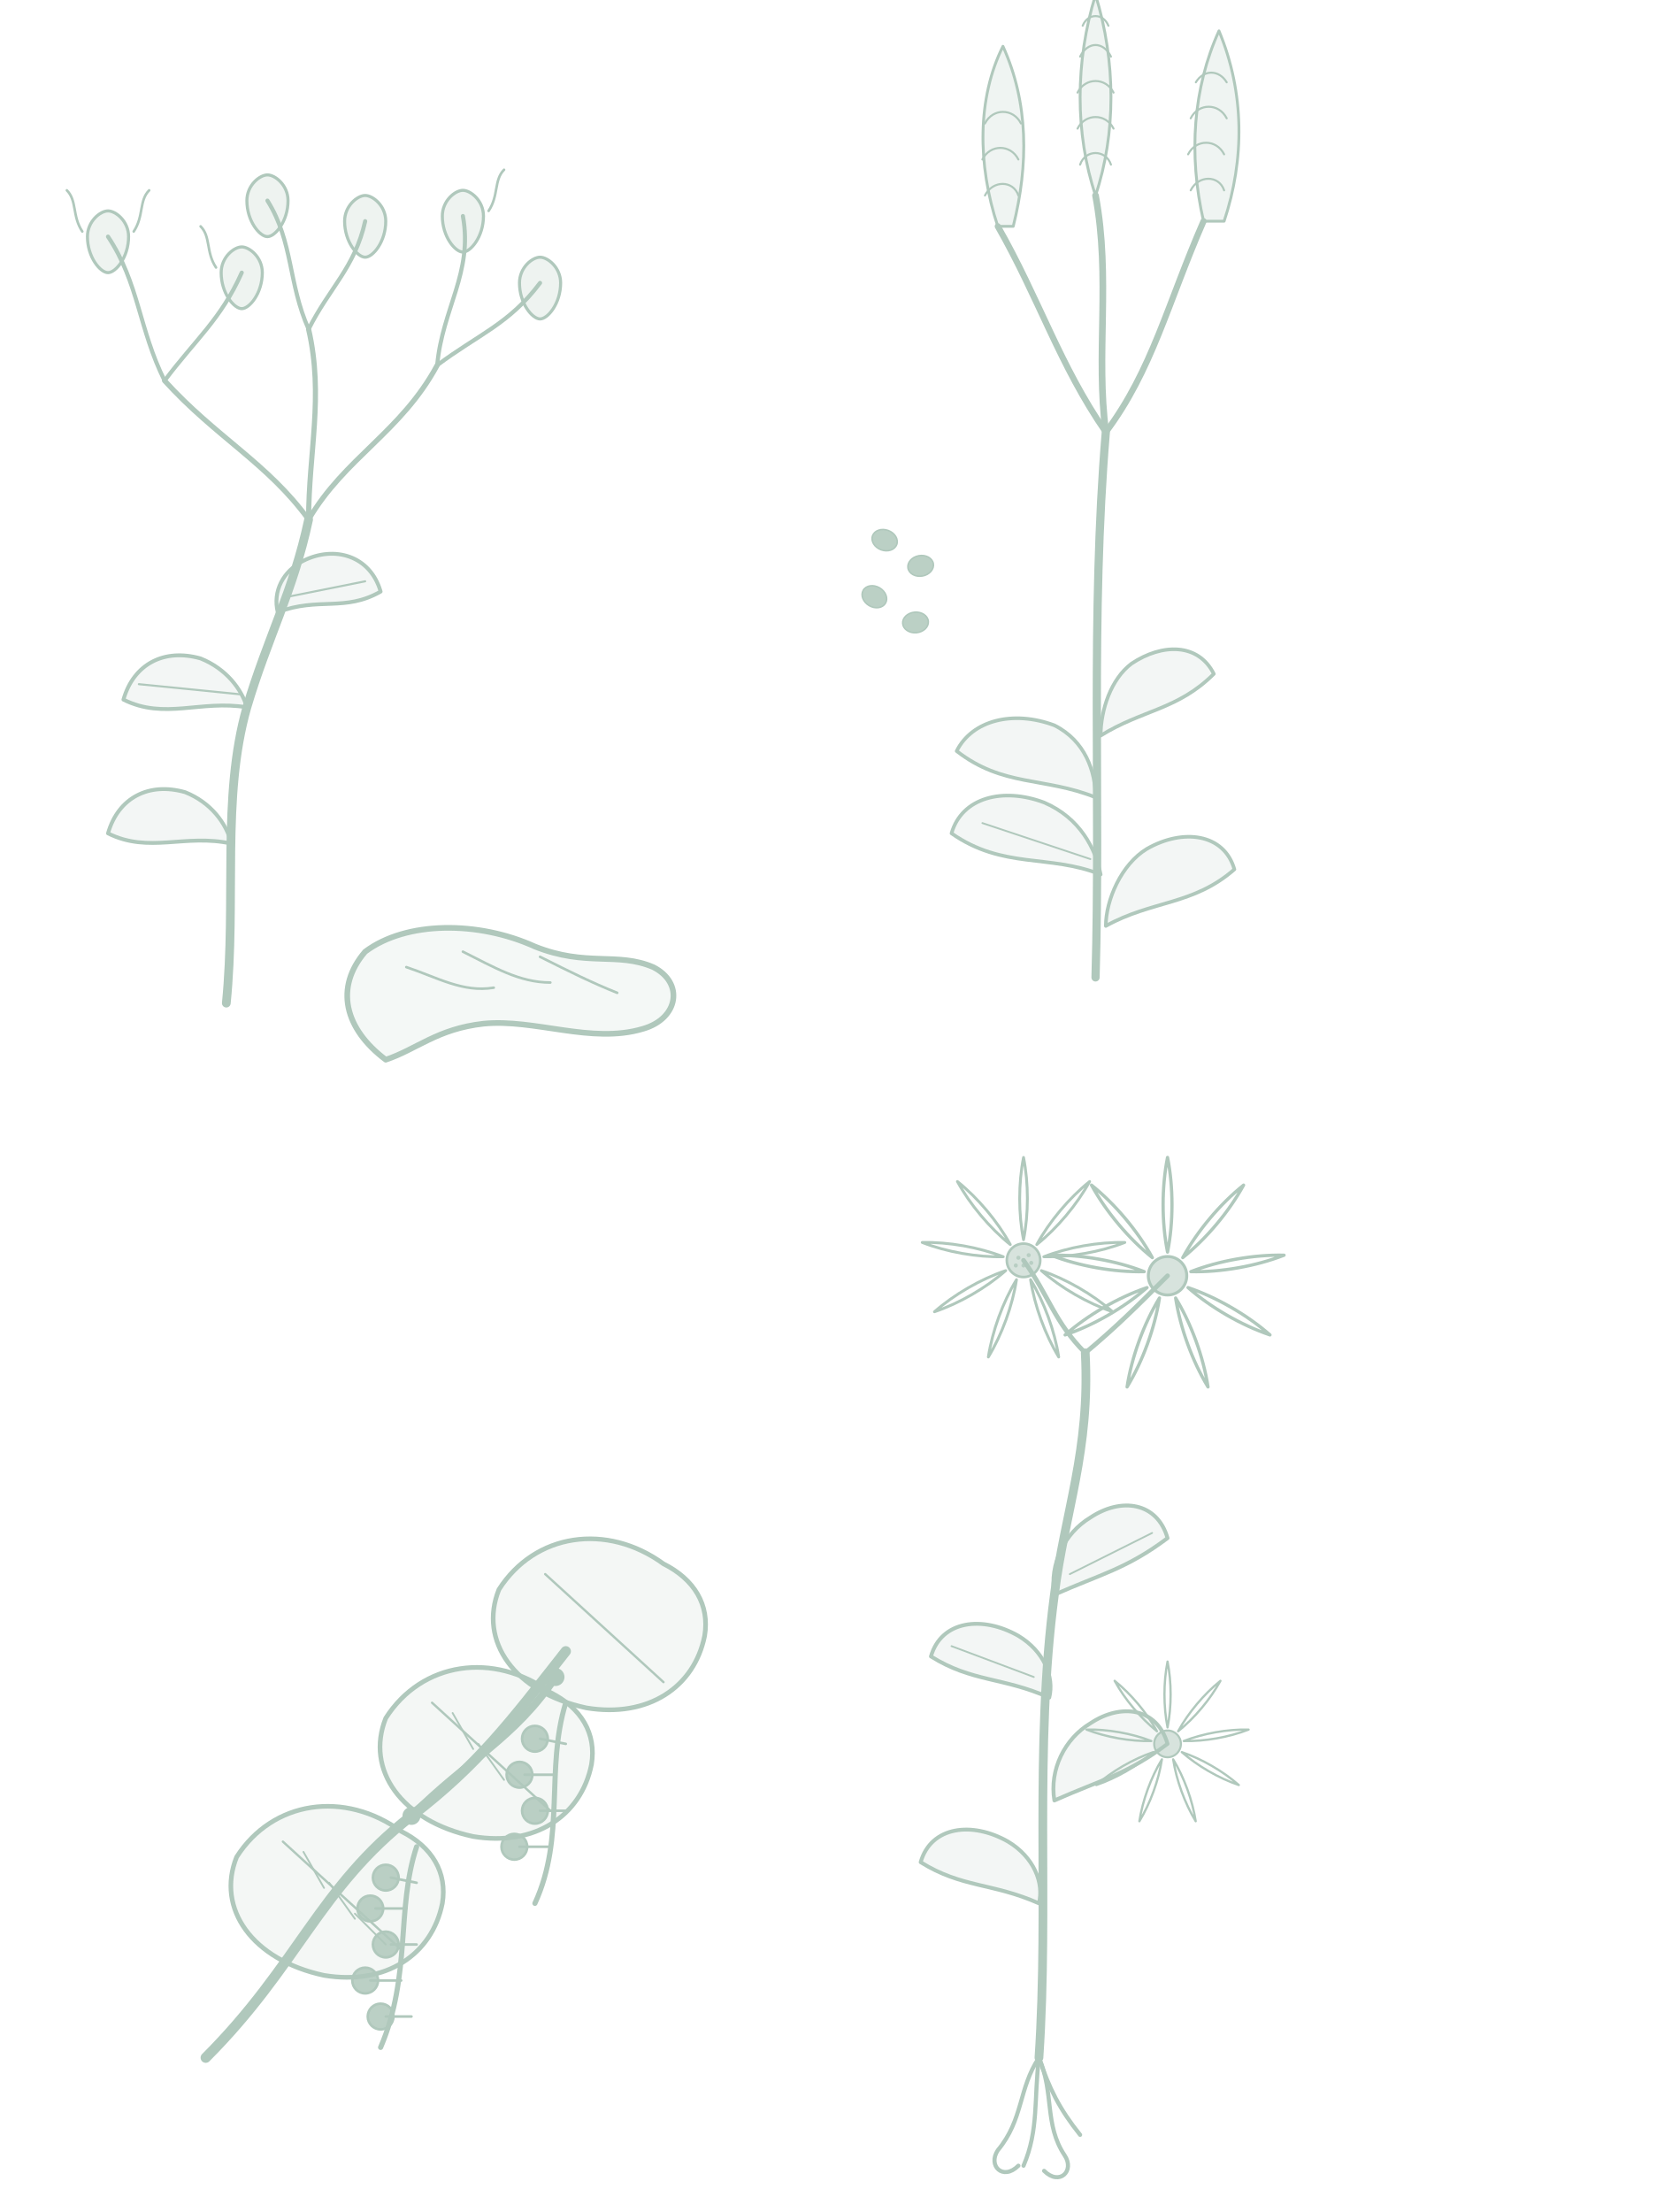
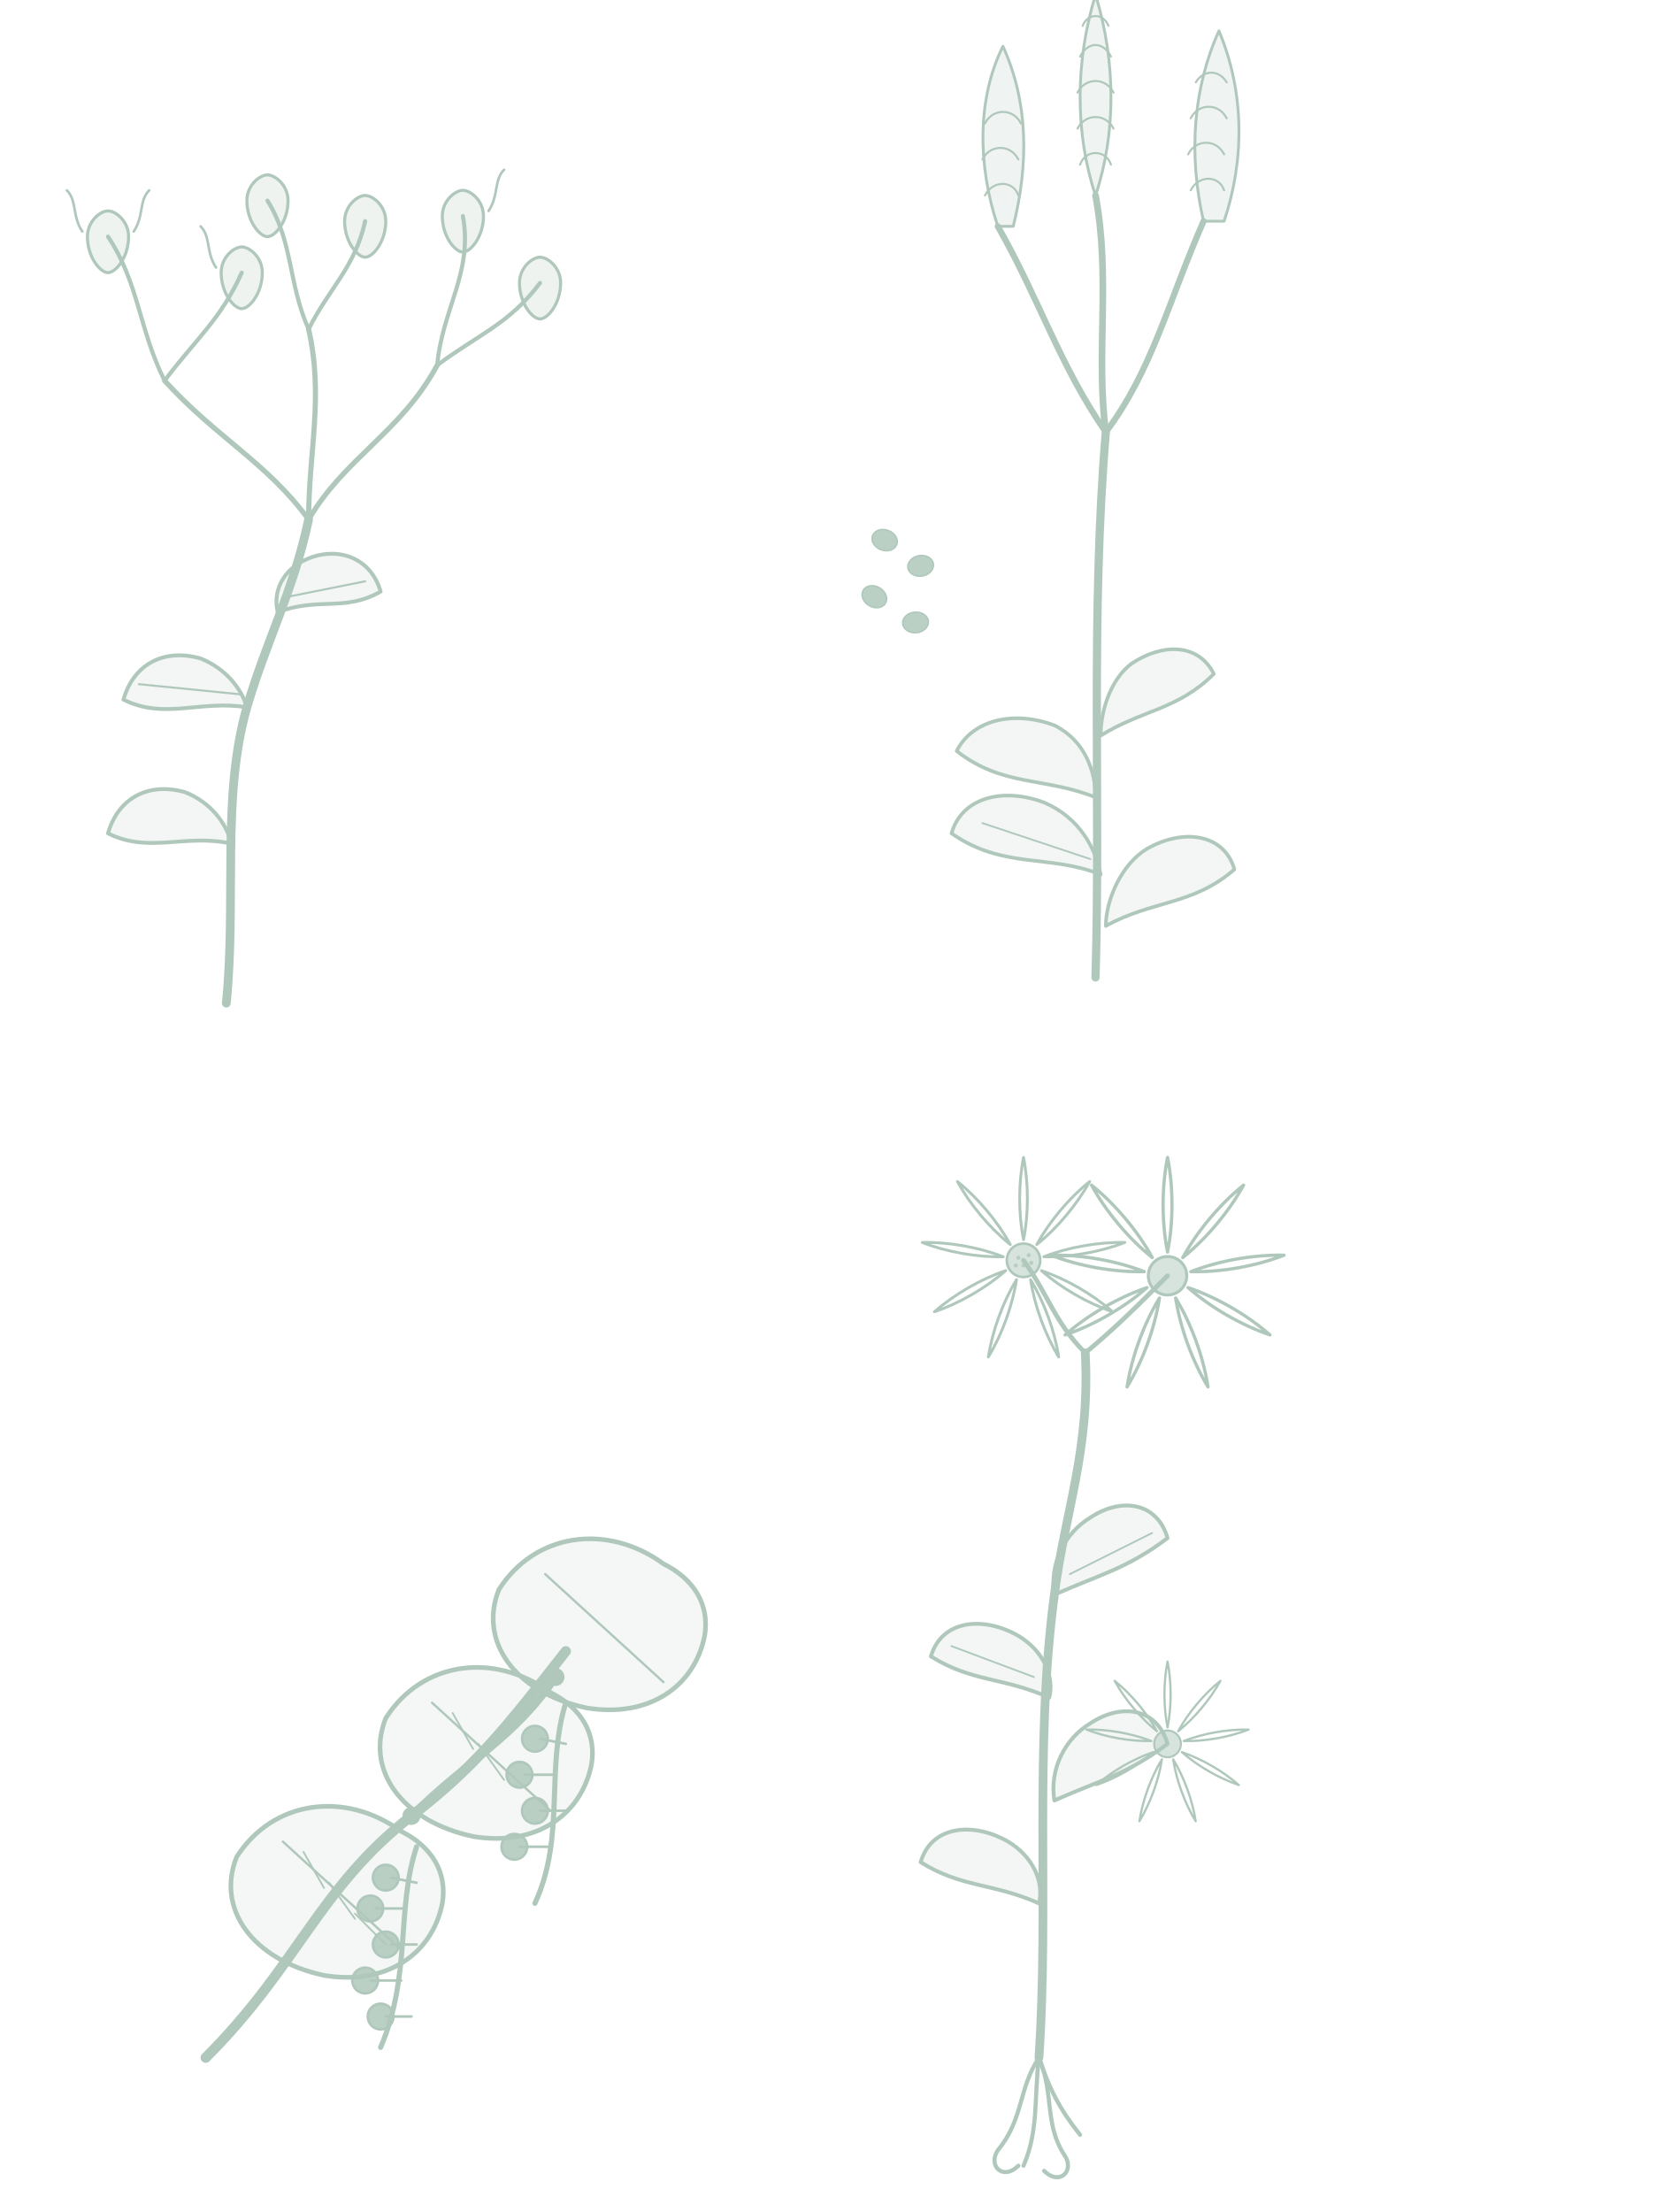
<svg xmlns="http://www.w3.org/2000/svg" viewBox="0 -60 650 860" width="650" height="860">
  <g fill="none" stroke="#2f6f4f" stroke-linecap="round" stroke-linejoin="round" opacity="0.38">
    <g transform="translate(30,10)">
      <path d="M58 320 C62 280 56 240 66 205 C74 178 84 160 90 132" stroke-width="3.4" />
      <g stroke-width="1.5">
        <path d="M66 205 C48 202 34 210 18 202 C22 188 34 182 48 186 C58 190 64 198 66 205 Z" fill="#2f6f4f" fill-opacity="0.16" />
        <path d="M64 200 L24 196" stroke-width="0.8" />
        <path d="M78 168 C94 162 104 168 118 160 C114 146 100 142 88 148 C80 152 76 160 78 168 Z" fill="#2f6f4f" fill-opacity="0.16" />
        <path d="M82 162 L112 156" stroke-width="0.8" />
        <path d="M60 258 C42 254 28 262 12 254 C16 240 28 234 42 238 C52 242 58 250 60 258 Z" fill="#2f6f4f" fill-opacity="0.16" />
      </g>
      <path d="M90 132 C74 110 54 100 34 78" stroke-width="2" />
      <path d="M90 132 C104 108 126 98 140 72" stroke-width="2" />
      <path d="M90 132 C90 106 96 84 90 58" stroke-width="2" />
      <path d="M34 78 C24 58 24 40 12 22" stroke-width="1.6" />
      <path d="M34 78 C46 62 56 54 64 36" stroke-width="1.6" />
      <path d="M140 72 C142 50 154 36 150 14" stroke-width="1.6" />
      <path d="M140 72 C156 60 168 56 180 40" stroke-width="1.6" />
      <path d="M90 58 C82 40 84 24 74 8" stroke-width="1.6" />
      <path d="M90 58 C98 42 108 34 112 16" stroke-width="1.6" />
      <g stroke-width="1.2">
        <g transform="translate(12,22)">
          <path d="M-8 0 C-8 8 -3 14 0 14 C3 14 8 8 8 0 C8 -6 3 -10 0 -10 C-3 -10 -8 -6 -8 0 Z" fill="#2f6f4f" fill-opacity="0.22" />
          <path d="M-10 -2 C-14 -8 -12 -14 -16 -18" stroke-width="1" />
          <path d="M10 -2 C14 -8 12 -14 16 -18" stroke-width="1" />
        </g>
        <g transform="translate(64,36)">
          <path d="M-8 0 C-8 8 -3 14 0 14 C3 14 8 8 8 0 C8 -6 3 -10 0 -10 C-3 -10 -8 -6 -8 0 Z" fill="#2f6f4f" fill-opacity="0.22" />
          <path d="M-10 -2 C-14 -8 -12 -14 -16 -18" stroke-width="1" />
        </g>
        <g transform="translate(150,14)">
          <path d="M-8 0 C-8 8 -3 14 0 14 C3 14 8 8 8 0 C8 -6 3 -10 0 -10 C-3 -10 -8 -6 -8 0 Z" fill="#2f6f4f" fill-opacity="0.22" />
          <path d="M10 -2 C14 -8 12 -14 16 -18" stroke-width="1" />
        </g>
        <g transform="translate(180,40)">
          <path d="M-8 0 C-8 8 -3 14 0 14 C3 14 8 8 8 0 C8 -6 3 -10 0 -10 C-3 -10 -8 -6 -8 0 Z" fill="#2f6f4f" fill-opacity="0.22" />
        </g>
        <g transform="translate(74,8)">
          <path d="M-8 0 C-8 8 -3 14 0 14 C3 14 8 8 8 0 C8 -6 3 -10 0 -10 C-3 -10 -8 -6 -8 0 Z" fill="#2f6f4f" fill-opacity="0.22" />
        </g>
        <g transform="translate(112,16)">
          <path d="M-8 0 C-8 8 -3 14 0 14 C3 14 8 8 8 0 C8 -6 3 -10 0 -10 C-3 -10 -8 -6 -8 0 Z" fill="#2f6f4f" fill-opacity="0.22" />
        </g>
-       </g>
-       <g stroke-width="2.2">
-         <path d="M120 342 C104 330 100 314 112 300 C128 288 156 288 178 298                  C198 306 210 300 224 306 C236 312 234 326 220 330                  C200 336 178 326 158 328 C140 330 132 338 120 342 Z" fill="#2f6f4f" fill-opacity="0.14" />
-         <path d="M128 306 C140 310 150 316 162 314" stroke-width="1" />
-         <path d="M150 300 C162 306 172 312 184 312" stroke-width="1" />
-         <path d="M180 302 C192 308 200 312 210 316" stroke-width="1" />
      </g>
    </g>
    <g transform="translate(380,0)">
      <path d="M46 320 C48 250 44 180 50 108" stroke-width="3.2" />
      <path d="M50 108 C46 78 52 48 46 16" stroke-width="2.6" />
      <path d="M50 108 C68 84 74 58 88 26" stroke-width="2.4" />
      <path d="M50 108 C32 82 24 56 8 28" stroke-width="2.4" />
      <g stroke-width="1.4">
        <path d="M48 280 C28 272 10 278 -10 264 C-6 250 10 246 26 252 C40 258 46 270 48 280 Z" fill="#2f6f4f" fill-opacity="0.16" />
        <path d="M44 274 L2 260" stroke-width="0.7" />
        <path d="M46 250 C26 242 10 246 -8 232 C-2 220 14 216 30 222 C42 228 46 240 46 250 Z" fill="#2f6f4f" fill-opacity="0.16" />
        <path d="M50 300 C68 290 84 292 100 278 C96 264 80 262 66 270 C56 276 50 290 50 300 Z" fill="#2f6f4f" fill-opacity="0.16" />
        <path d="M48 226 C64 216 78 216 92 202 C86 190 72 190 60 198 C52 204 48 216 48 226 Z" fill="#2f6f4f" fill-opacity="0.16" />
      </g>
      <g stroke-width="1.1">
        <path d="M46 16 C38 -8 38 -36 46 -62 C54 -36 54 -8 46 16 Z" fill="#2f6f4f" fill-opacity="0.2" />
        <path d="M40 4 C42 -2 50 -2 52 4" stroke-width="0.8" />
        <path d="M39 -10 C42 -16 50 -16 53 -10" stroke-width="0.8" />
        <path d="M39 -24 C42 -30 50 -30 53 -24" stroke-width="0.8" />
        <path d="M40 -38 C43 -44 49 -44 52 -38" stroke-width="0.8" />
        <path d="M41 -50 C43 -55 49 -55 51 -50" stroke-width="0.8" />
        <path d="M88 26 C82 0 84 -26 94 -48 C104 -24 104 2 96 26 Z" fill="#2f6f4f" fill-opacity="0.2" />
        <path d="M83 14 C86 8 94 8 96 14" stroke-width="0.8" />
        <path d="M82 0 C85 -6 93 -6 96 0" stroke-width="0.8" />
        <path d="M83 -14 C86 -20 94 -20 97 -14" stroke-width="0.8" />
        <path d="M85 -28 C88 -33 94 -33 97 -28" stroke-width="0.8" />
        <path d="M8 28 C0 4 0 -22 10 -42 C20 -20 20 4 14 28 Z" fill="#2f6f4f" fill-opacity="0.2" />
        <path d="M3 16 C6 10 14 10 16 16" stroke-width="0.8" />
        <path d="M2 2 C5 -4 13 -4 16 2" stroke-width="0.8" />
        <path d="M3 -12 C6 -18 14 -18 17 -12" stroke-width="0.8" />
      </g>
      <g fill="#2f6f4f" fill-opacity="0.85" stroke="#2f6f4f" stroke-width="0.6">
        <ellipse cx="-36" cy="150" rx="5" ry="4" transform="rotate(20 -36 150)" />
        <ellipse cx="-22" cy="160" rx="5" ry="4" transform="rotate(-10 -22 160)" />
        <ellipse cx="-40" cy="172" rx="5" ry="4" transform="rotate(30 -40 172)" />
        <ellipse cx="-24" cy="182" rx="5" ry="4" transform="rotate(-5 -24 182)" />
      </g>
    </g>
    <g transform="translate(60,420)">
      <path d="M20 320 C56 284 64 254 100 226 C126 206 138 190 160 162" stroke-width="4" />
      <path d="M100 226 C122 204 140 196 156 172" stroke-width="3" />
      <circle cx="100" cy="226" r="3" fill="#2f6f4f" />
      <circle cx="156" cy="172" r="3" fill="#2f6f4f" />
      <g stroke-width="1.8">
        <path d="M96 232 C74 216 46 220 32 242 C24 262 38 282 66 288 C90 292 108 280 112 260                  C114 248 108 238 96 232 Z" fill="#2f6f4f" fill-opacity="0.15" />
        <path d="M50 236 L96 278" stroke-width="0.9" />
        <path d="M58 240 L66 254" stroke-width="0.7" />
        <path d="M68 252 L78 266" stroke-width="0.7" />
        <path d="M78 264 L90 276" stroke-width="0.7" />
        <path d="M154 178 C132 162 104 166 90 188 C82 208 96 228 124 234 C148 238 166 226 170 206                  C172 194 166 184 154 178 Z" fill="#2f6f4f" fill-opacity="0.15" />
        <path d="M108 182 L154 224" stroke-width="0.9" />
        <path d="M116 186 L124 200" stroke-width="0.7" />
        <path d="M126 198 L136 212" stroke-width="0.7" />
        <path d="M198 128 C176 112 148 116 134 138 C126 158 140 178 168 184 C192 188 210 176 214 156                  C216 144 210 134 198 128 Z" fill="#2f6f4f" fill-opacity="0.15" />
        <path d="M152 132 L198 174" stroke-width="0.9" />
      </g>
      <path d="M102 238 C94 262 100 288 88 316" stroke-width="2" />
      <g stroke-width="1">
        <path d="M92 250 L102 252" />
        <circle cx="90" cy="250" r="5" fill="#2f6f4f" fill-opacity="0.85" />
        <path d="M86 262 L98 262" />
        <circle cx="84" cy="262" r="5" fill="#2f6f4f" fill-opacity="0.85" />
        <path d="M92 276 L102 276" />
        <circle cx="90" cy="276" r="5" fill="#2f6f4f" fill-opacity="0.85" />
        <path d="M84 290 L96 290" />
        <circle cx="82" cy="290" r="5" fill="#2f6f4f" fill-opacity="0.85" />
        <path d="M90 304 L100 304" />
        <circle cx="88" cy="304" r="5" fill="#2f6f4f" fill-opacity="0.85" />
      </g>
      <path d="M160 182 C152 208 160 234 148 260" stroke-width="2" />
      <g stroke-width="1">
        <path d="M150 196 L160 198" />
        <circle cx="148" cy="196" r="5" fill="#2f6f4f" fill-opacity="0.85" />
        <path d="M144 210 L156 210" />
        <circle cx="142" cy="210" r="5" fill="#2f6f4f" fill-opacity="0.85" />
        <path d="M150 224 L160 224" />
        <circle cx="148" cy="224" r="5" fill="#2f6f4f" fill-opacity="0.85" />
        <path d="M142 238 L154 238" />
        <circle cx="140" cy="238" r="5" fill="#2f6f4f" fill-opacity="0.85" />
      </g>
    </g>
    <g transform="translate(360,420)">
      <path d="M44 320 C48 260 42 200 50 140 C54 108 64 84 62 46" stroke-width="3.4" />
      <g stroke-width="1.5">
        <path d="M50 140 C68 132 78 130 94 118 C90 104 76 102 64 110 C54 116 48 128 50 140 Z" fill="#2f6f4f" fill-opacity="0.16" />
        <path d="M56 132 L88 116" stroke-width="0.7" />
        <path d="M48 180 C30 172 18 174 2 164 C6 150 22 148 36 156 C46 162 50 172 48 180 Z" fill="#2f6f4f" fill-opacity="0.16" />
        <path d="M42 172 L10 160" stroke-width="0.7" />
        <path d="M50 220 C68 212 78 210 94 198 C90 184 76 182 64 190 C54 196 48 208 50 220 Z" fill="#2f6f4f" fill-opacity="0.16" />
        <path d="M44 260 C26 252 14 254 -2 244 C2 230 18 228 32 236 C42 242 46 252 44 260 Z" fill="#2f6f4f" fill-opacity="0.16" />
      </g>
      <path d="M62 46 C50 34 48 24 38 10" stroke-width="1.8" />
      <path d="M62 46 C74 36 82 28 94 16" stroke-width="1.8" />
      <g>
        <g transform="translate(38,10)">
          <g stroke-width="1.1">
            <path d="M0 -8 C-2 -18 -2 -30 0 -40 C2 -30 2 -18 0 -8 Z" />
            <path d="M0 -8 C-2 -18 -2 -30 0 -40 C2 -30 2 -18 0 -8 Z" transform="rotate(40)" />
            <path d="M0 -8 C-2 -18 -2 -30 0 -40 C2 -30 2 -18 0 -8 Z" transform="rotate(80)" />
            <path d="M0 -8 C-2 -18 -2 -30 0 -40 C2 -30 2 -18 0 -8 Z" transform="rotate(120)" />
            <path d="M0 -8 C-2 -18 -2 -30 0 -40 C2 -30 2 -18 0 -8 Z" transform="rotate(160)" />
            <path d="M0 -8 C-2 -18 -2 -30 0 -40 C2 -30 2 -18 0 -8 Z" transform="rotate(200)" />
            <path d="M0 -8 C-2 -18 -2 -30 0 -40 C2 -30 2 -18 0 -8 Z" transform="rotate(240)" />
            <path d="M0 -8 C-2 -18 -2 -30 0 -40 C2 -30 2 -18 0 -8 Z" transform="rotate(280)" />
            <path d="M0 -8 C-2 -18 -2 -30 0 -40 C2 -30 2 -18 0 -8 Z" transform="rotate(320)" />
          </g>
          <circle r="6.5" fill="#2f6f4f" fill-opacity="0.5" stroke-width="1" />
          <g fill="#2f6f4f" stroke="none" opacity="0.8">
            <circle cx="-2" cy="-1" r="0.8" />
            <circle cx="2" cy="-2" r="0.8" />
            <circle cx="0" cy="2" r="0.8" />
            <circle cx="-3" cy="2" r="0.8" />
            <circle cx="3" cy="1" r="0.8" />
          </g>
        </g>
        <g transform="translate(94,16) scale(1.15)">
          <g stroke-width="1.1">
            <path d="M0 -8 C-2 -18 -2 -30 0 -40 C2 -30 2 -18 0 -8 Z" />
            <path d="M0 -8 C-2 -18 -2 -30 0 -40 C2 -30 2 -18 0 -8 Z" transform="rotate(40)" />
            <path d="M0 -8 C-2 -18 -2 -30 0 -40 C2 -30 2 -18 0 -8 Z" transform="rotate(80)" />
            <path d="M0 -8 C-2 -18 -2 -30 0 -40 C2 -30 2 -18 0 -8 Z" transform="rotate(120)" />
            <path d="M0 -8 C-2 -18 -2 -30 0 -40 C2 -30 2 -18 0 -8 Z" transform="rotate(160)" />
            <path d="M0 -8 C-2 -18 -2 -30 0 -40 C2 -30 2 -18 0 -8 Z" transform="rotate(200)" />
            <path d="M0 -8 C-2 -18 -2 -30 0 -40 C2 -30 2 -18 0 -8 Z" transform="rotate(240)" />
            <path d="M0 -8 C-2 -18 -2 -30 0 -40 C2 -30 2 -18 0 -8 Z" transform="rotate(280)" />
            <path d="M0 -8 C-2 -18 -2 -30 0 -40 C2 -30 2 -18 0 -8 Z" transform="rotate(320)" />
          </g>
          <circle r="6.5" fill="#2f6f4f" fill-opacity="0.5" stroke-width="1" />
        </g>
        <g transform="translate(94,198) scale(0.8)">
          <g stroke-width="1.1">
            <path d="M0 -8 C-2 -18 -2 -30 0 -40 C2 -30 2 -18 0 -8 Z" />
            <path d="M0 -8 C-2 -18 -2 -30 0 -40 C2 -30 2 -18 0 -8 Z" transform="rotate(40)" />
            <path d="M0 -8 C-2 -18 -2 -30 0 -40 C2 -30 2 -18 0 -8 Z" transform="rotate(80)" />
            <path d="M0 -8 C-2 -18 -2 -30 0 -40 C2 -30 2 -18 0 -8 Z" transform="rotate(120)" />
            <path d="M0 -8 C-2 -18 -2 -30 0 -40 C2 -30 2 -18 0 -8 Z" transform="rotate(160)" />
            <path d="M0 -8 C-2 -18 -2 -30 0 -40 C2 -30 2 -18 0 -8 Z" transform="rotate(200)" />
            <path d="M0 -8 C-2 -18 -2 -30 0 -40 C2 -30 2 -18 0 -8 Z" transform="rotate(240)" />
            <path d="M0 -8 C-2 -18 -2 -30 0 -40 C2 -30 2 -18 0 -8 Z" transform="rotate(280)" />
            <path d="M0 -8 C-2 -18 -2 -30 0 -40 C2 -30 2 -18 0 -8 Z" transform="rotate(320)" />
          </g>
          <circle r="6.5" fill="#2f6f4f" fill-opacity="0.5" stroke-width="1" />
        </g>
      </g>
      <g stroke-width="1.6">
        <path d="M44 320 C36 332 38 344 28 356 C24 362 30 368 36 362" />
        <path d="M44 320 C50 334 46 346 54 358 C58 364 52 370 46 364" />
        <path d="M44 320 C42 336 44 348 38 362" />
        <path d="M44 320 C48 332 52 340 60 350" />
      </g>
    </g>
  </g>
</svg>
